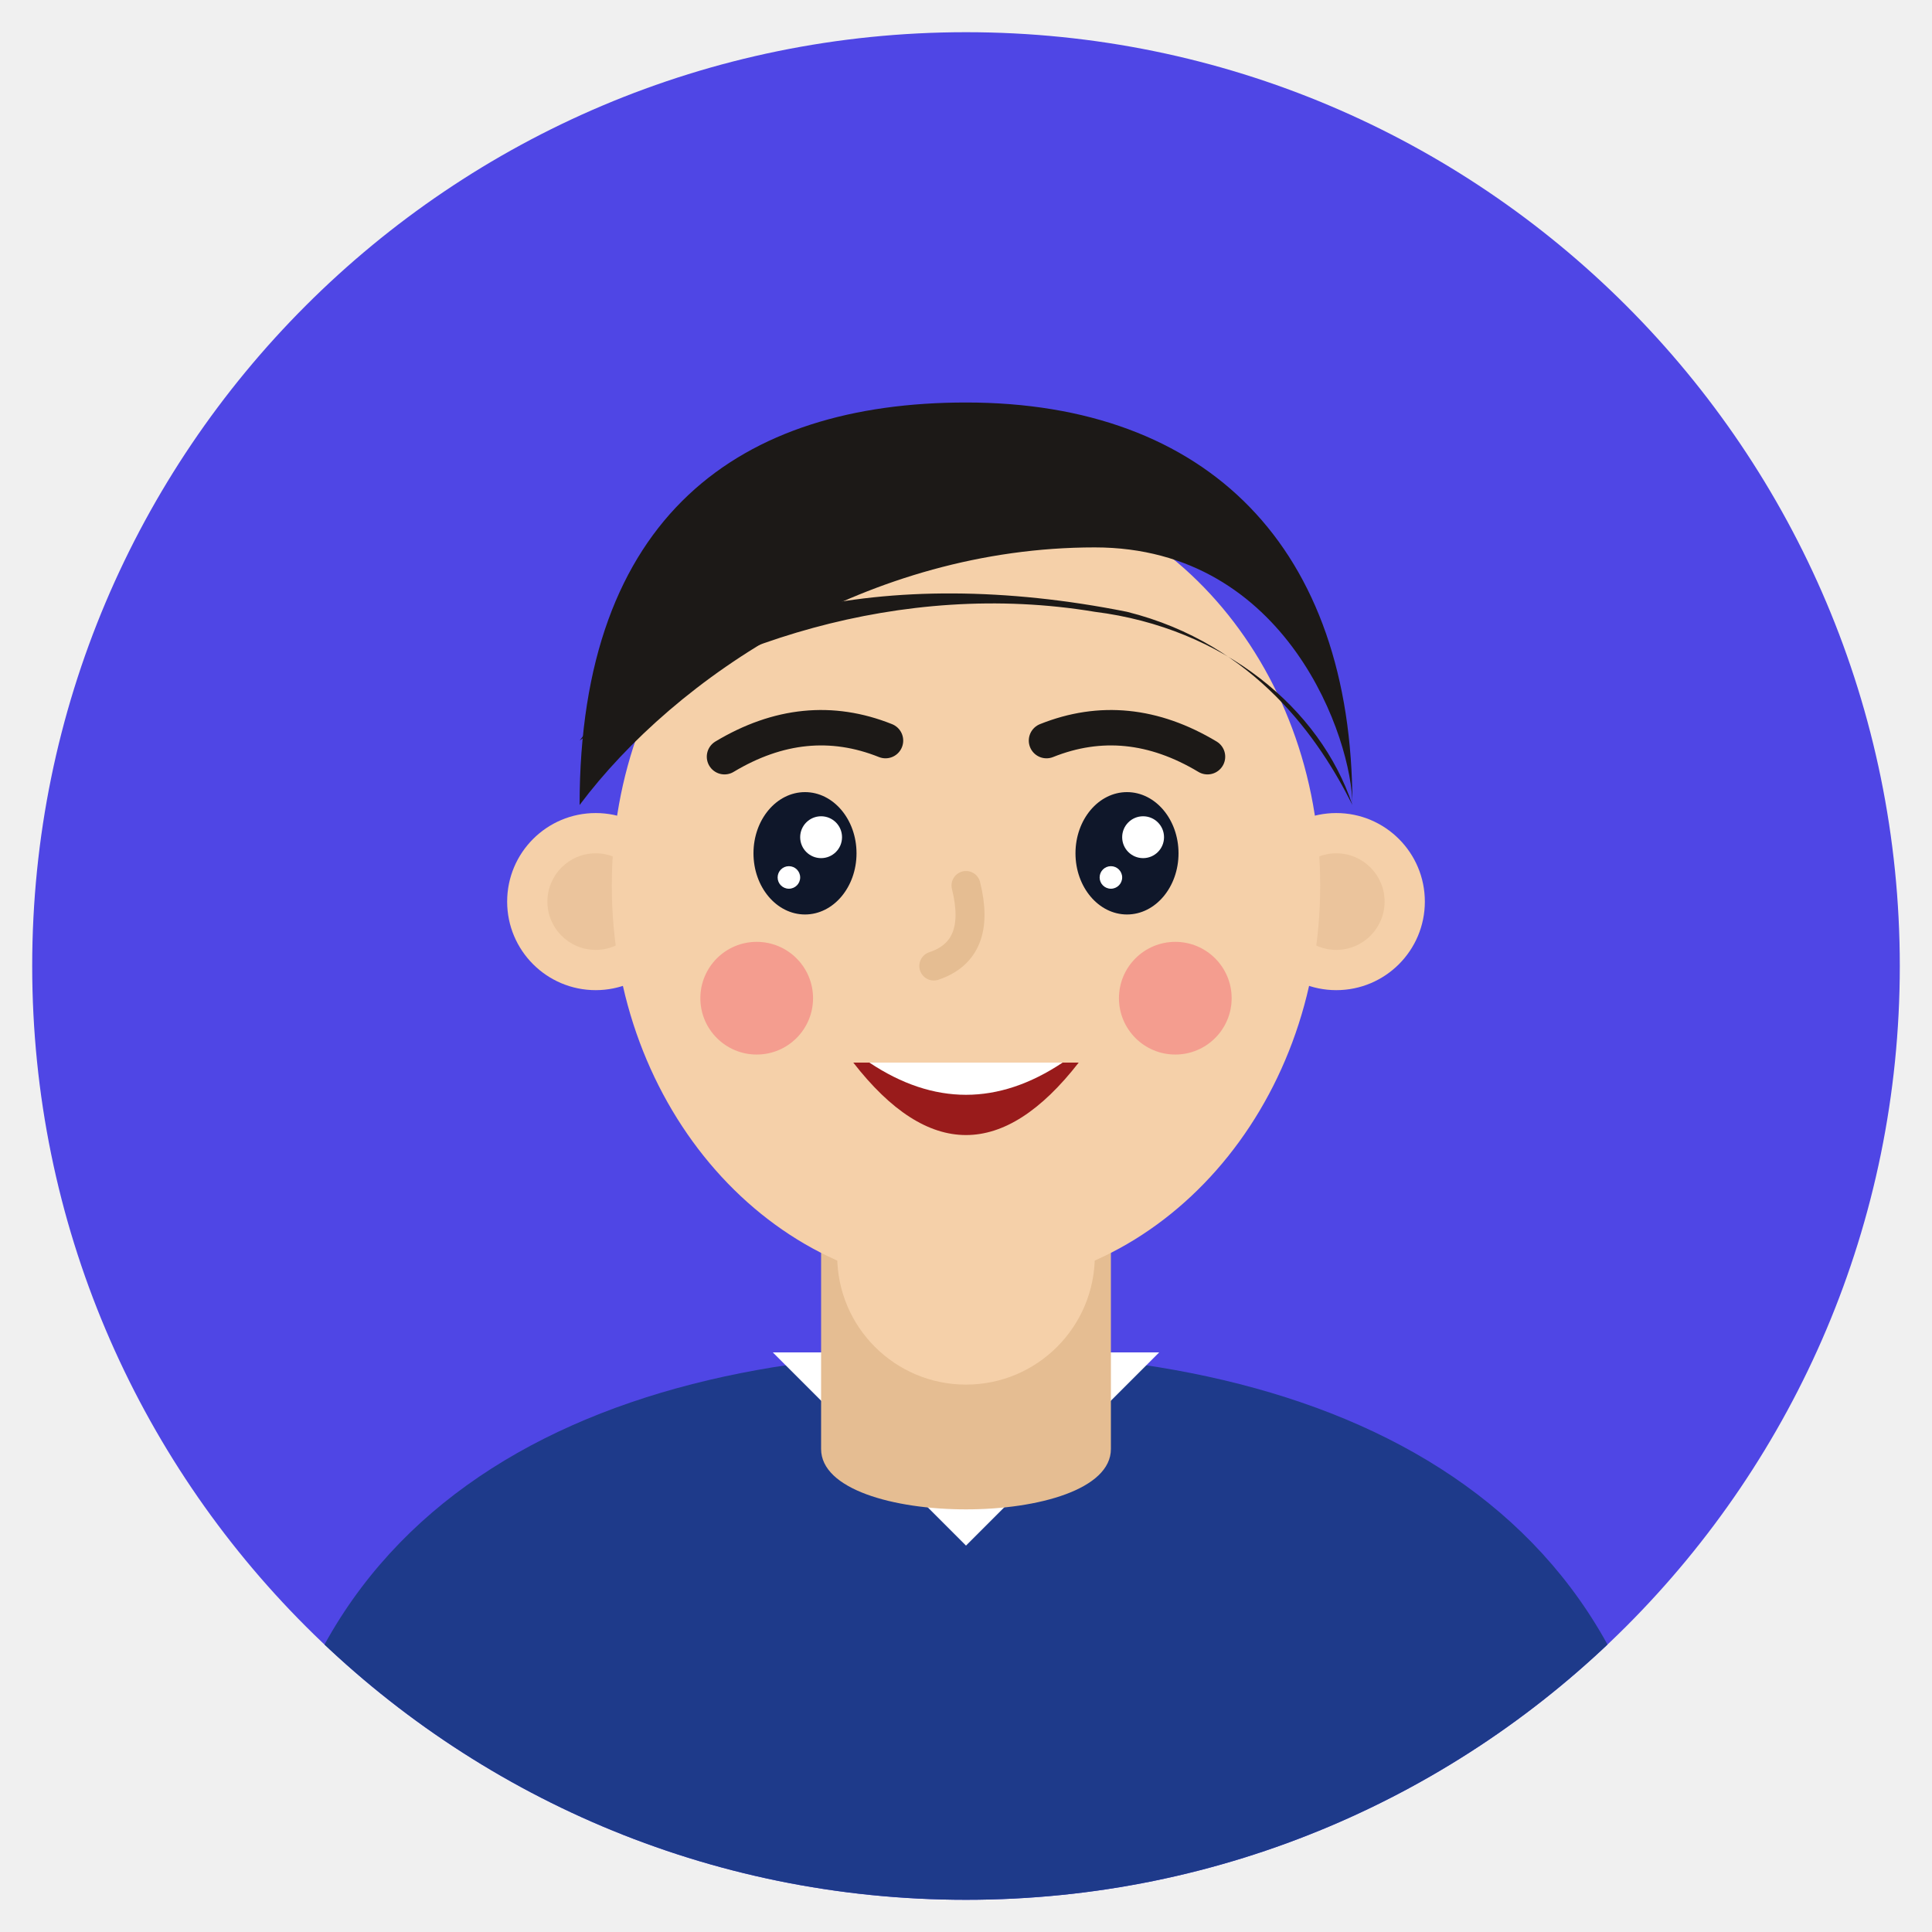
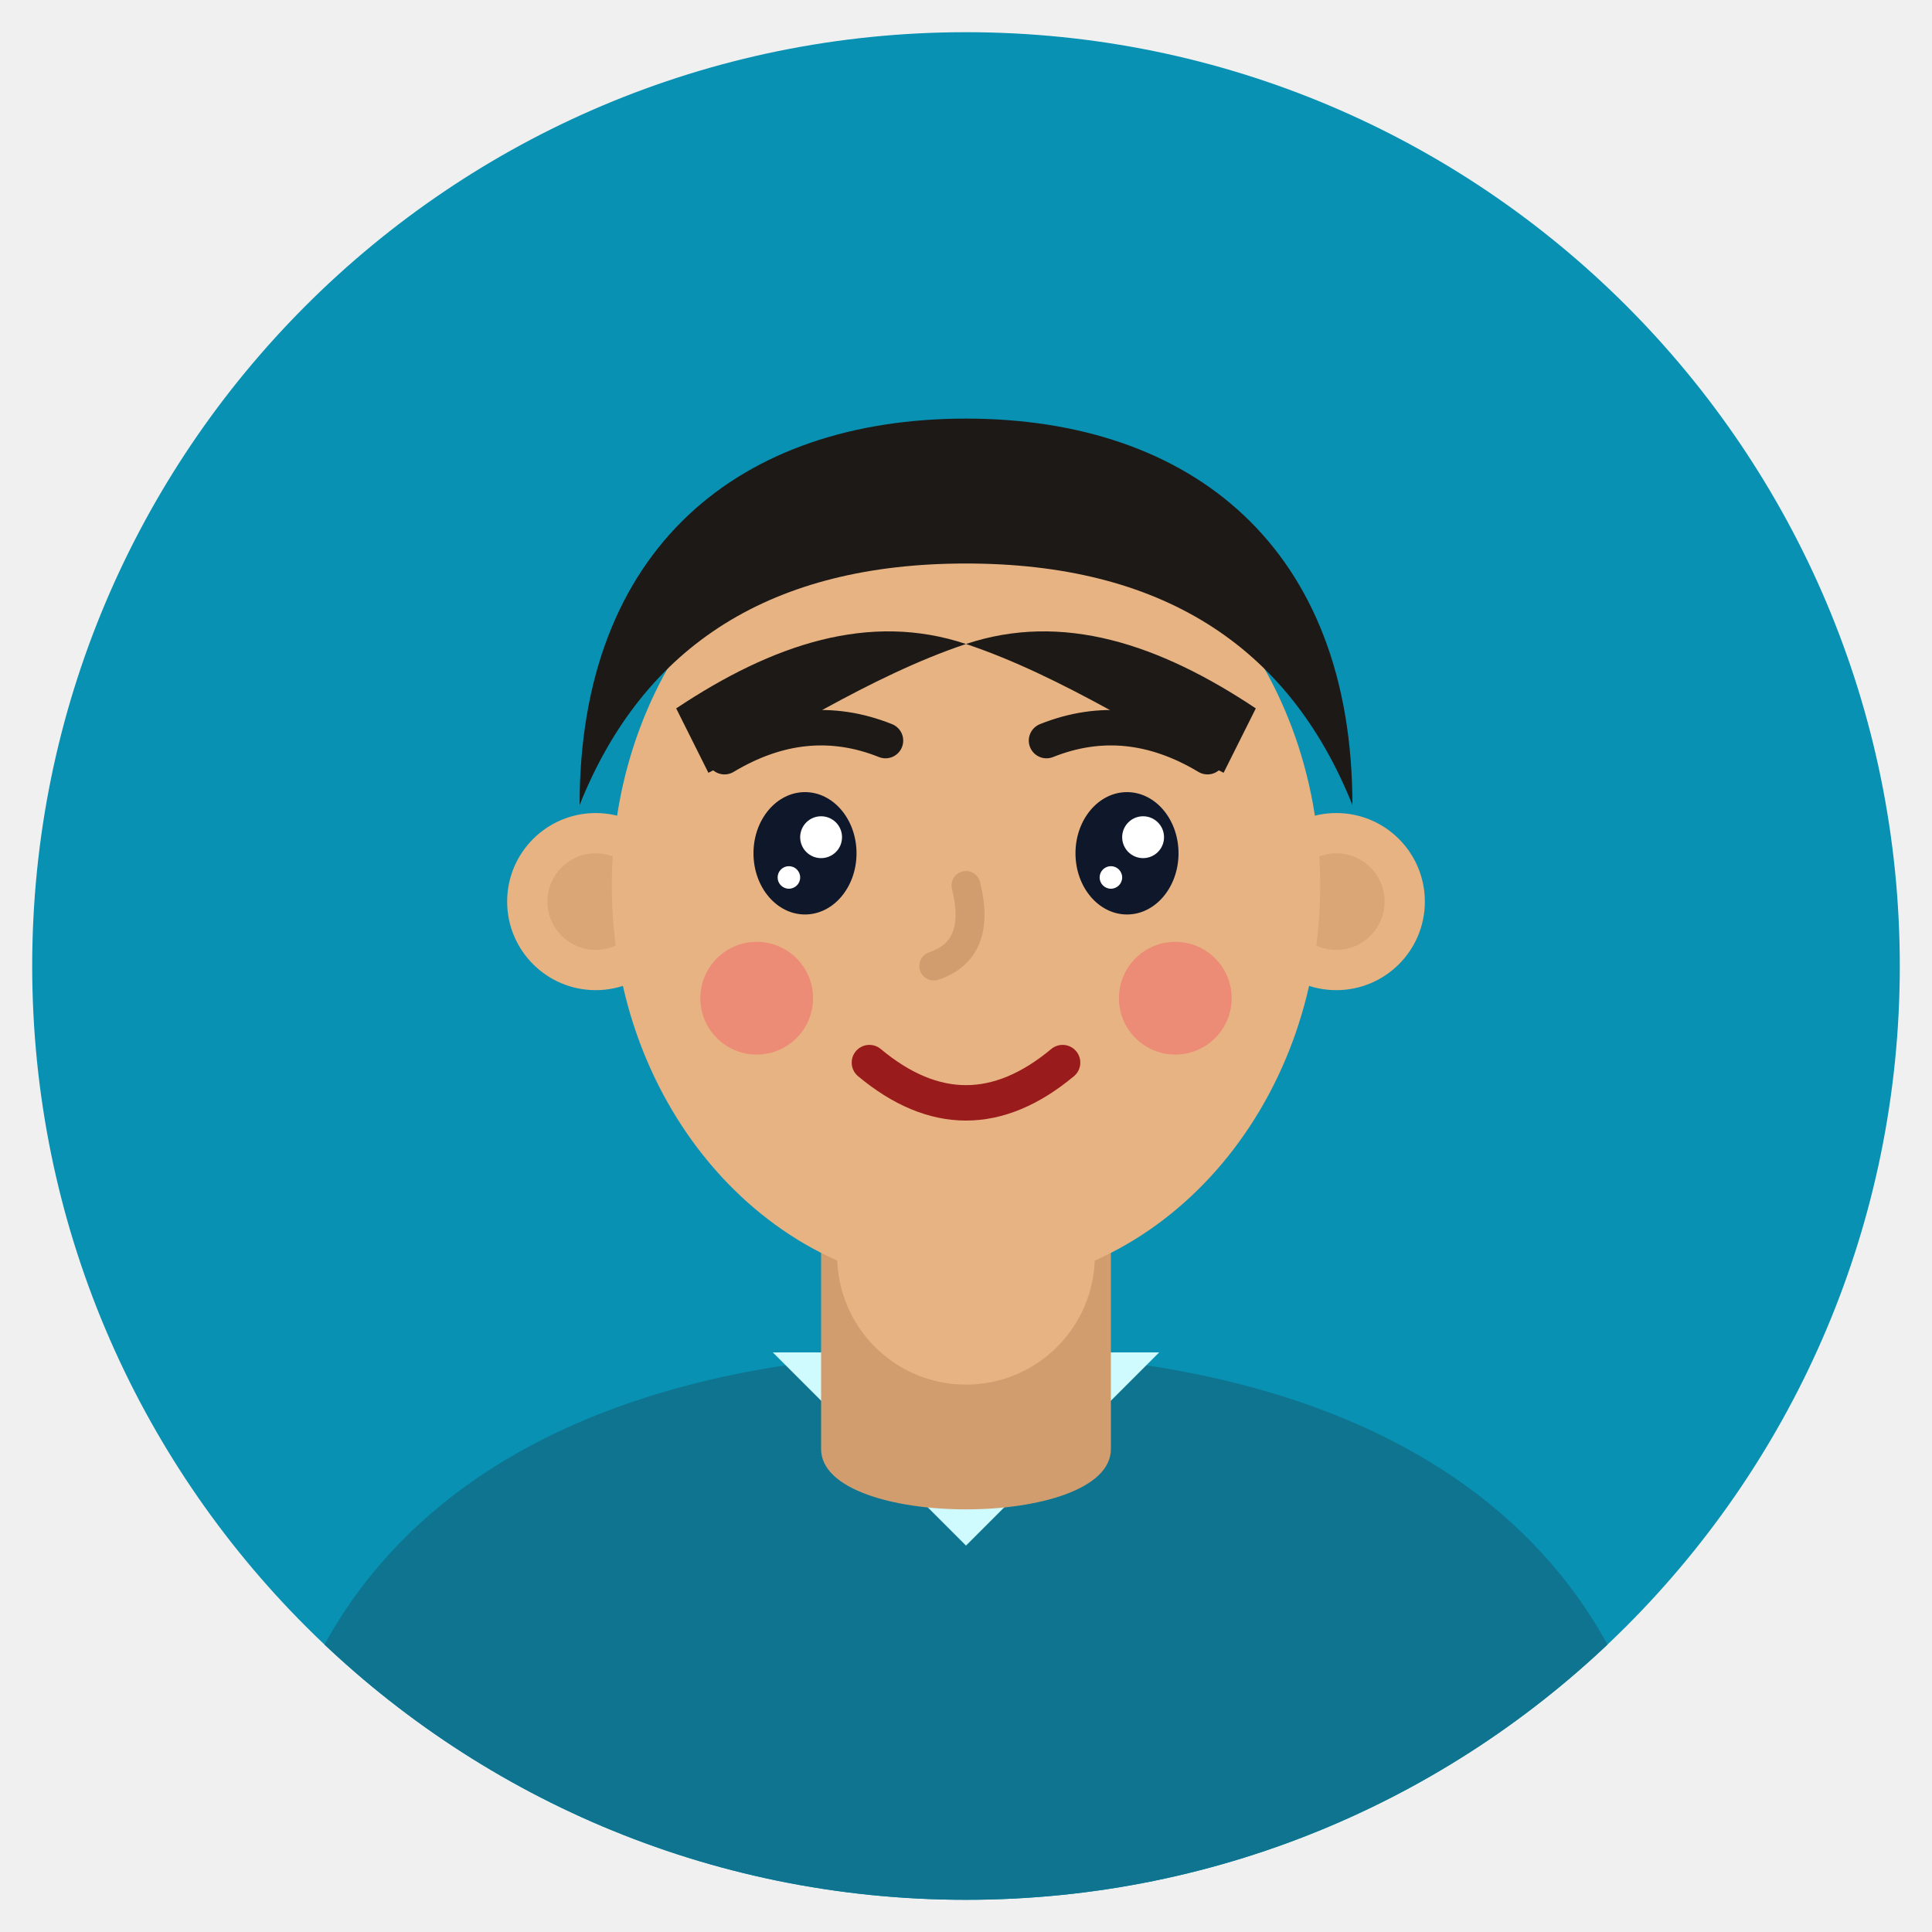
<svg xmlns="http://www.w3.org/2000/svg" viewBox="0 0 120 120" width="100%" height="100%">
-   <circle id="avatar-bg" cx="60" cy="60" r="58" fill="#4F46E5" />
+   <circle id="avatar-bg" cx="60" cy="60" r="58" fill="#0891B2" />
  <defs>
-     <clipPath id="clip_avatar_01">
+     <clipPath id="clip_avatar_26">
      <circle cx="60" cy="60" r="58" />
    </clipPath>
  </defs>
-   <g clip-path="url(#clip_avatar_01)">
-     <path d="M16 120 C16 94 36 84 60 84 C84 84 104 94 104 120 Z" fill="#1E3A8A" />
-     <path d="M48 84 L60 96 L72 84 Z" fill="#FFFFFF" />
-     <path d="M52 84 L60 92 L68 84 Z" fill="#1E3A8A" opacity="0.3" />
-     <path d="M51 72 L51 90 C51 95 69 95 69 90 L69 72 Z" fill="#E5BD92" />
-     <rect x="52" y="70" width="16" height="16" rx="8" fill="#F5D0A9" />
-     <circle cx="37" cy="56" r="5.5" fill="#F5D0A9" />
-     <circle cx="37" cy="56" r="3" fill="#E5BD92" opacity="0.6" />
-     <circle cx="83" cy="56" r="5.5" fill="#F5D0A9" />
-     <circle cx="83" cy="56" r="3" fill="#E5BD92" opacity="0.6" />
-     <ellipse cx="60" cy="55" rx="22" ry="25" fill="#F5D0A9" />
+   <g clip-path="url(#clip_avatar_26)">
+     <path d="M16 120 C16 94 36 84 60 84 C84 84 104 94 104 120 Z" fill="#0E7490" />
+     <path d="M48 84 L60 96 L72 84 Z" fill="#CFFAFE" />
+     <path d="M52 84 L60 92 L68 84 Z" fill="#0E7490" opacity="0.3" />
+     <path d="M51 72 L51 90 C51 95 69 95 69 90 L69 72 Z" fill="#D29D6E" />
+     <rect x="52" y="70" width="16" height="16" rx="8" fill="#E8B382" />
+     <circle cx="37" cy="56" r="5.5" fill="#E8B382" />
+     <circle cx="37" cy="56" r="3" fill="#D29D6E" opacity="0.6" />
+     <circle cx="83" cy="56" r="5.5" fill="#E8B382" />
+     <circle cx="83" cy="56" r="3" fill="#D29D6E" opacity="0.6" />
+     <ellipse cx="60" cy="55" rx="22" ry="25" fill="#E8B382" />
    <circle cx="47" cy="62" r="3.5" fill="#F43F5E" opacity="0.35" />
    <circle cx="73" cy="62" r="3.5" fill="#F43F5E" opacity="0.35" />
    <path d="M45 47 Q50 44 55 46" stroke="#1C1917" stroke-width="2.2" stroke-linecap="round" fill="none" />
    <path d="M65 46 Q70 44 75 47" stroke="#1C1917" stroke-width="2.2" stroke-linecap="round" fill="none" />
    <ellipse cx="50" cy="53" rx="3.2" ry="3.8" fill="#0F172A" />
    <circle cx="51" cy="52" r="1.3" fill="#FFFFFF" />
    <circle cx="49" cy="54.5" r="0.7" fill="#FFFFFF" />
    <ellipse cx="70" cy="53" rx="3.2" ry="3.8" fill="#0F172A" />
    <circle cx="71" cy="52" r="1.3" fill="#FFFFFF" />
    <circle cx="69" cy="54.5" r="0.7" fill="#FFFFFF" />
-     <path d="M60 55 Q61 59 58 60" stroke="#E5BD92" stroke-width="1.8" stroke-linecap="round" fill="none" />
-     <path d="M53 66 Q60 75 67 66 Z" fill="#991B1B" />
-     <path d="M54 66 Q60 70 66 66 Z" fill="#FFFFFF" />
-     <path d="M36 50 C36 32 46 25 60 25 C75 25 84 34 84 50 C84 46 80 34 68 34 C54 34 42 42 36 50 Z" fill="#1C1917" />
-     <path d="M36 46 C42 38 55 35 70 38 C78 40 82 46 84 50 C82 44 76 39 68 38 C56 36 44 40 36 46 Z" fill="#1C1917" />
+     <path d="M60 55 Q61 59 58 60" stroke="#D29D6E" stroke-width="1.8" stroke-linecap="round" fill="none" />
+     <path d="M54 66 Q60 71 66 66" stroke="#991B1B" stroke-width="2.2" stroke-linecap="round" fill="none" />
+     <path d="M36 50 C36 34 46 26 60 26 C74 26 84 34 84 50 C80 40 72 35 60 35 C48 35 40 40 36 50 Z" fill="#1C1917" />
+     <path d="M42 44 C48 40 54 38 60 40 C54 42 48 46 44 48 Z" fill="#1C1917" />
+     <path d="M78 44 C72 40 66 38 60 40 C66 42 72 46 76 48 Z" fill="#1C1917" />
  </g>
</svg>
